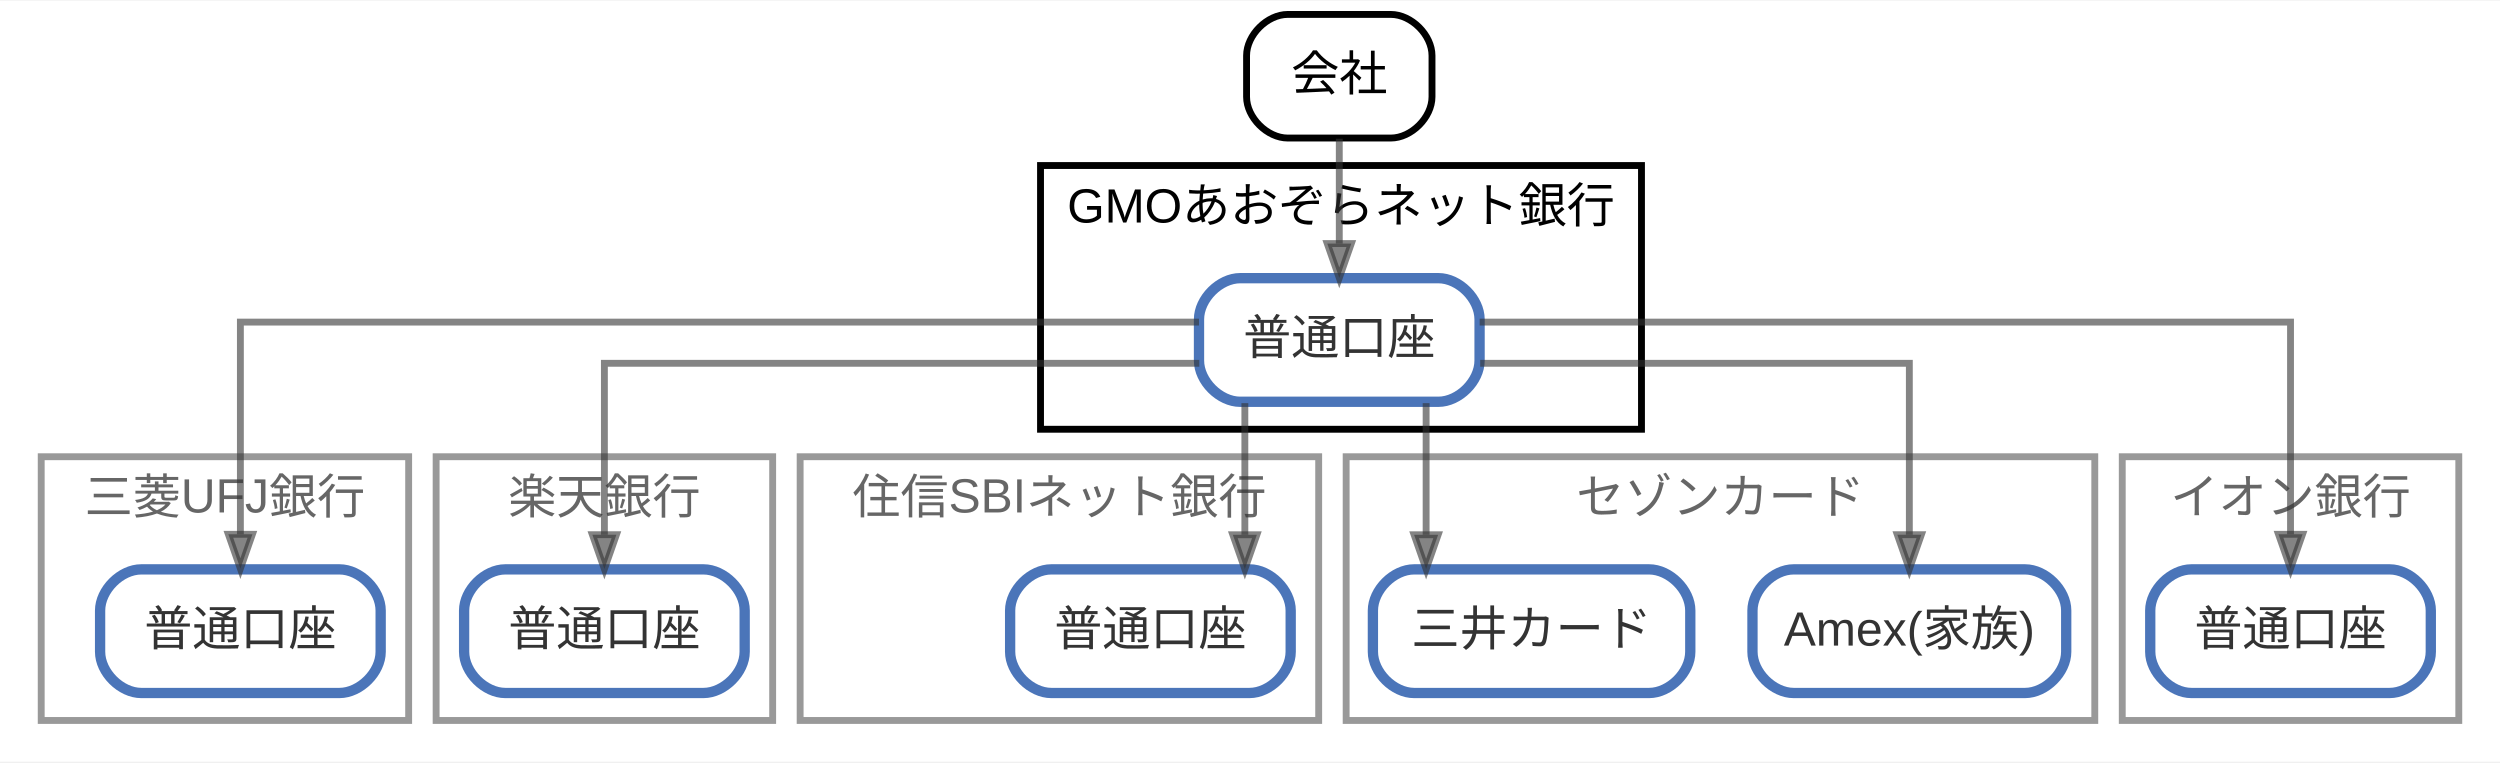
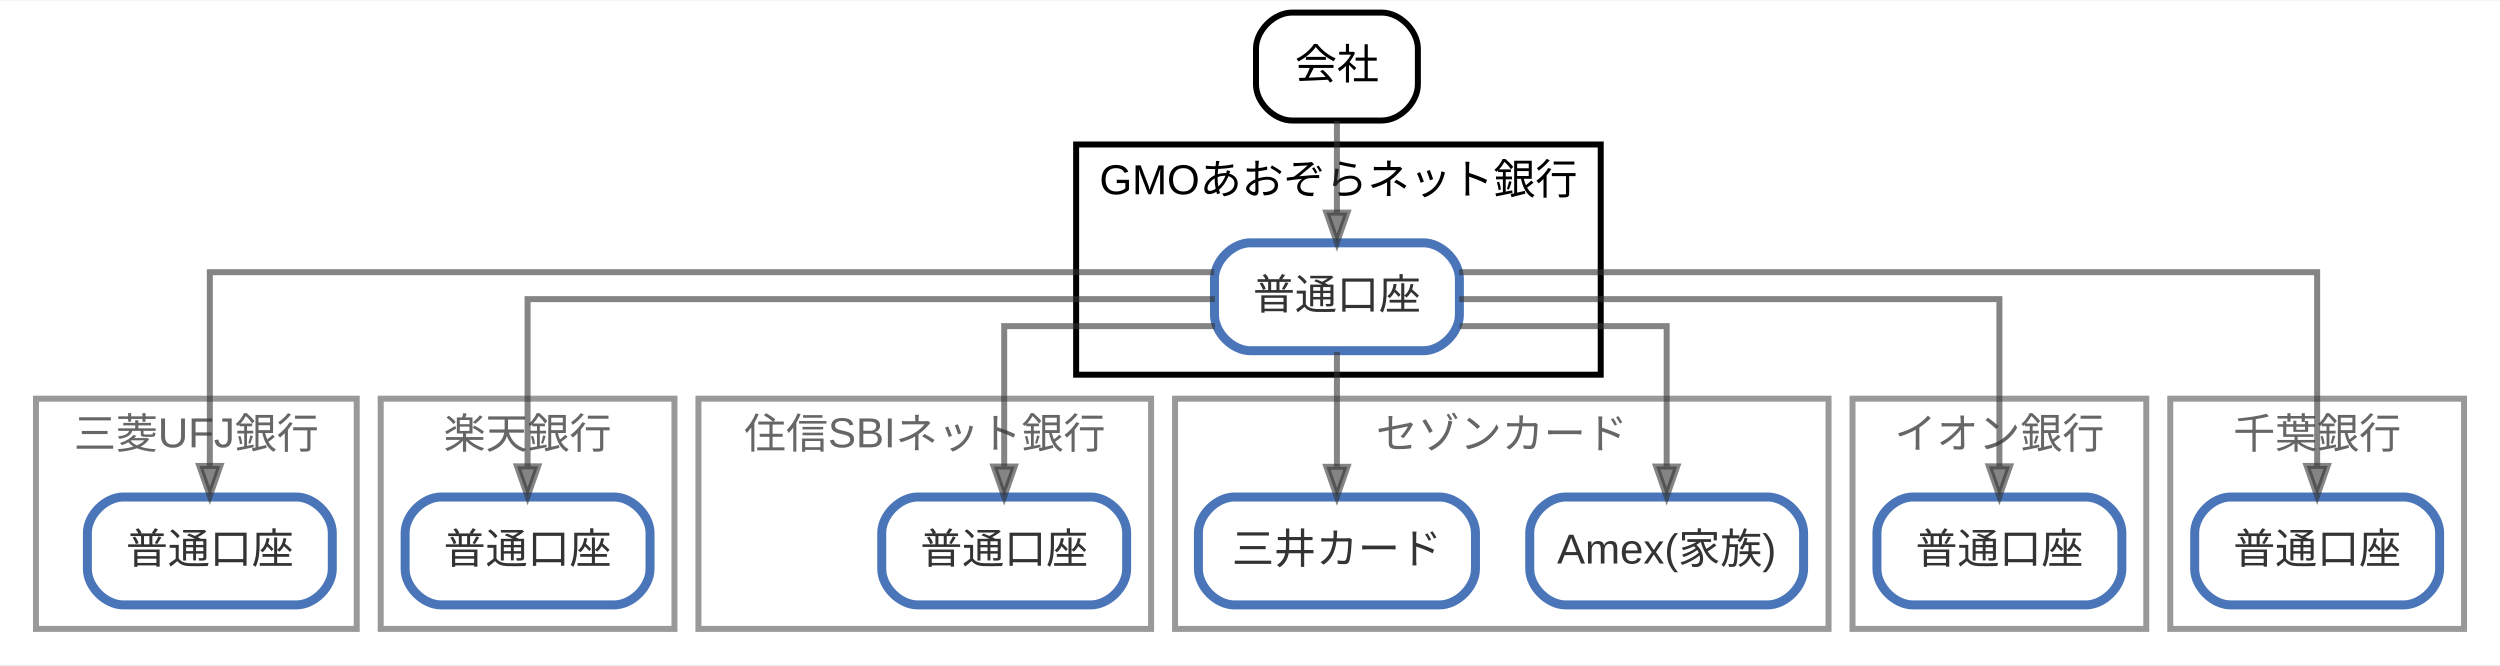
- <svg xmlns="http://www.w3.org/2000/svg" width="728pt" height="222pt" viewBox="0.00 0.00 728.00 221.60">
+ <svg xmlns="http://www.w3.org/2000/svg" width="834pt" height="222pt" viewBox="0.00 0.00 834.00 221.60">
  <g id="graph0" class="graph" transform="scale(1 1) rotate(0) translate(4 217.6)">
-     <polygon fill="#ffffff" stroke="transparent" points="-4,4 -4,-217.6 724,-217.6 724,4 -4,4" />
+     <polygon fill="#ffffff" stroke="transparent" points="-4,4 -4,-217.6 830,-217.6 830,4 -4,4" />
+     <g id="clust7" class="cluster">
+       <polygon fill="none" stroke="#999999" stroke-width="2" points="720,-8 720,-84.8 818,-84.8 818,-8 720,-8" />
+       <text text-anchor="middle" x="769" y="-68.2" font-family="Arial" font-size="14.00" fill="#666666">千葉銀行</text>
+     </g>
    <g id="clust6" class="cluster">
      <polygon fill="none" stroke="#999999" stroke-width="2" points="614,-8 614,-84.8 712,-84.8 712,-8 614,-8" />
      <text text-anchor="middle" x="663" y="-68.2" font-family="Arial" font-size="14.00" fill="#666666">イオン銀行</text>
    </g>
    <g id="clust5" class="cluster">
      <polygon fill="none" stroke="#999999" stroke-width="2" points="388,-8 388,-84.8 606,-84.8 606,-8 388,-8" />
      <text text-anchor="middle" x="497" y="-68.2" font-family="Arial" font-size="14.00" fill="#666666">セゾンカード</text>
    </g>
    <g id="clust4" class="cluster">
      <polygon fill="none" stroke="#999999" stroke-width="2" points="229,-8 229,-84.8 380,-84.8 380,-8 229,-8" />
      <text text-anchor="middle" x="304.5" y="-68.2" font-family="Arial" font-size="14.00" fill="#666666">住信SBIネット銀行</text>
    </g>
    <g id="clust3" class="cluster">
      <polygon fill="none" stroke="#999999" stroke-width="2" points="123,-8 123,-84.8 221,-84.8 221,-8 123,-8" />
      <text text-anchor="middle" x="172" y="-68.2" font-family="Arial" font-size="14.00" fill="#666666">楽天銀行</text>
    </g>
    <g id="clust2" class="cluster">
      <polygon fill="none" stroke="#999999" stroke-width="2" points="8,-8 8,-84.8 115,-84.8 115,-8 8,-8" />
      <text text-anchor="middle" x="61.5" y="-68.2" font-family="Arial" font-size="14.00" fill="#666666">三菱UFJ銀行</text>
    </g>
    <g id="clust1" class="cluster">
-       <polygon fill="none" stroke="#000000" stroke-width="2" points="299,-92.8 299,-169.6 474,-169.6 474,-92.8 299,-92.8" />
-       <text text-anchor="middle" x="386.5" y="-153" font-family="Arial" font-size="14.00" fill="#000000">GMOあおぞらネット銀行</text>
+       <polygon fill="none" stroke="#000000" stroke-width="2" points="355,-92.8 355,-169.6 530,-169.6 530,-92.8 355,-92.8" />
+       <text text-anchor="middle" x="442.5" y="-153" font-family="Arial" font-size="14.00" fill="#000000">GMOあおぞらネット銀行</text>
    </g>
    <g id="node1" class="node">
-       <path fill="#ffffff" stroke="#4b75b9" stroke-width="3" d="M414.851,-136.8C414.851,-136.8 357.149,-136.8 357.149,-136.8 351.149,-136.8 345.149,-130.8 345.149,-124.8 345.149,-124.8 345.149,-112.8 345.149,-112.8 345.149,-106.8 351.149,-100.8 357.149,-100.8 357.149,-100.8 414.851,-100.8 414.851,-100.8 420.851,-100.8 426.851,-106.8 426.851,-112.8 426.851,-112.8 426.851,-124.8 426.851,-124.8 426.851,-130.8 420.851,-136.8 414.851,-136.8" />
-       <text text-anchor="middle" x="386" y="-114.6" font-family="Arial" font-size="14.00" fill="#333333">普通口座</text>
+       <path fill="#ffffff" stroke="#4b75b9" stroke-width="3" d="M470.851,-136.8C470.851,-136.8 413.149,-136.8 413.149,-136.8 407.149,-136.8 401.149,-130.8 401.149,-124.8 401.149,-124.8 401.149,-112.8 401.149,-112.8 401.149,-106.8 407.149,-100.8 413.149,-100.8 413.149,-100.8 470.851,-100.8 470.851,-100.8 476.851,-100.8 482.851,-106.8 482.851,-112.8 482.851,-112.8 482.851,-124.8 482.851,-124.8 482.851,-130.8 476.851,-136.8 470.851,-136.8" />
+       <text text-anchor="middle" x="442" y="-114.6" font-family="Arial" font-size="14.00" fill="#333333">普通口座</text>
    </g>
    <g id="node2" class="node">
      <path fill="#ffffff" stroke="#4b75b9" stroke-width="3" d="M94.851,-52C94.851,-52 37.149,-52 37.149,-52 31.149,-52 25.149,-46 25.149,-40 25.149,-40 25.149,-28 25.149,-28 25.149,-22 31.149,-16 37.149,-16 37.149,-16 94.851,-16 94.851,-16 100.851,-16 106.851,-22 106.851,-28 106.851,-28 106.851,-40 106.851,-40 106.851,-46 100.851,-52 94.851,-52" />
      <text text-anchor="middle" x="66" y="-29.8" font-family="Arial" font-size="14.00" fill="#333333">普通口座</text>
    </g>
    <g id="edge2" class="edge">
-       <path fill="none" stroke="#333333" stroke-width="2" stroke-opacity="0.6" d="M345.147,-124C258.879,-124 66,-124 66,-124 66,-124 66,-62.213 66,-62.213" />
-       <polygon fill="#333333" fill-opacity="0.6" stroke="#333333" stroke-width="2" stroke-opacity="0.6" points="69.5,-62.213 66,-52.213 62.5,-62.213 69.5,-62.213" />
+       <path fill="none" stroke="#333333" stroke-width="2" stroke-opacity="0.6" d="M401.046,-127C303.595,-127 66,-127 66,-127 66,-127 66,-62.374 66,-62.374" />
+       <polygon fill="#333333" fill-opacity="0.6" stroke="#333333" stroke-width="2" stroke-opacity="0.6" points="69.5,-62.374 66,-52.374 62.5,-62.374 69.5,-62.374" />
    </g>
    <g id="node3" class="node">
      <path fill="#ffffff" stroke="#4b75b9" stroke-width="3" d="M200.851,-52C200.851,-52 143.149,-52 143.149,-52 137.149,-52 131.149,-46 131.149,-40 131.149,-40 131.149,-28 131.149,-28 131.149,-22 137.149,-16 143.149,-16 143.149,-16 200.851,-16 200.851,-16 206.851,-16 212.851,-22 212.851,-28 212.851,-28 212.851,-40 212.851,-40 212.851,-46 206.851,-52 200.851,-52" />
      <text text-anchor="middle" x="172" y="-29.8" font-family="Arial" font-size="14.00" fill="#333333">普通口座</text>
    </g>
    <g id="edge3" class="edge">
-       <path fill="none" stroke="#333333" stroke-width="2" stroke-opacity="0.6" d="M345.245,-112C283.154,-112 172,-112 172,-112 172,-112 172,-62.091 172,-62.091" />
-       <polygon fill="#333333" fill-opacity="0.6" stroke="#333333" stroke-width="2" stroke-opacity="0.6" points="175.5,-62.091 172,-52.091 168.5,-62.091 175.5,-62.091" />
+       <path fill="none" stroke="#333333" stroke-width="2" stroke-opacity="0.6" d="M401.286,-118C325.859,-118 172,-118 172,-118 172,-118 172,-62.227 172,-62.227" />
+       <polygon fill="#333333" fill-opacity="0.6" stroke="#333333" stroke-width="2" stroke-opacity="0.6" points="175.5,-62.227 172,-52.227 168.5,-62.227 175.5,-62.227" />
    </g>
    <g id="node4" class="node">
      <path fill="#ffffff" stroke="#4b75b9" stroke-width="3" d="M359.851,-52C359.851,-52 302.149,-52 302.149,-52 296.149,-52 290.149,-46 290.149,-40 290.149,-40 290.149,-28 290.149,-28 290.149,-22 296.149,-16 302.149,-16 302.149,-16 359.851,-16 359.851,-16 365.851,-16 371.851,-22 371.851,-28 371.851,-28 371.851,-40 371.851,-40 371.851,-46 365.851,-52 359.851,-52" />
      <text text-anchor="middle" x="331" y="-29.8" font-family="Arial" font-size="14.00" fill="#333333">普通口座</text>
    </g>
    <g id="edge4" class="edge">
-       <path fill="none" stroke="#333333" stroke-width="2" stroke-opacity="0.6" d="M358.5,-100.4C358.5,-100.4 358.5,-62.073 358.5,-62.073" />
-       <polygon fill="#333333" fill-opacity="0.6" stroke="#333333" stroke-width="2" stroke-opacity="0.6" points="362,-62.073 358.5,-52.073 355,-62.073 362,-62.073" />
+       <path fill="none" stroke="#333333" stroke-width="2" stroke-opacity="0.6" d="M401.298,-109C369.619,-109 331,-109 331,-109 331,-109 331,-62.155 331,-62.155" />
+       <polygon fill="#333333" fill-opacity="0.6" stroke="#333333" stroke-width="2" stroke-opacity="0.6" points="334.5,-62.155 331,-52.155 327.5,-62.155 334.5,-62.155" />
    </g>
    <g id="node5" class="node">
      <path fill="#ffffff" stroke="#4b75b9" stroke-width="3" d="M585.68,-52C585.68,-52 518.32,-52 518.32,-52 512.32,-52 506.32,-46 506.32,-40 506.32,-40 506.32,-28 506.32,-28 506.32,-22 512.32,-16 518.32,-16 518.32,-16 585.68,-16 585.68,-16 591.68,-16 597.68,-22 597.68,-28 597.68,-28 597.68,-40 597.68,-40 597.68,-46 591.68,-52 585.68,-52" />
      <text text-anchor="middle" x="552" y="-29.8" font-family="Arial" font-size="14.00" fill="#333333">Amex(家族)</text>
    </g>
    <g id="edge5" class="edge">
-       <path fill="none" stroke="#333333" stroke-width="2" stroke-opacity="0.6" d="M427.034,-112C476.191,-112 552,-112 552,-112 552,-112 552,-62.091 552,-62.091" />
-       <polygon fill="#333333" fill-opacity="0.6" stroke="#333333" stroke-width="2" stroke-opacity="0.6" points="555.5,-62.091 552,-52.091 548.5,-62.091 555.5,-62.091" />
+       <path fill="none" stroke="#333333" stroke-width="2" stroke-opacity="0.6" d="M482.96,-109C514.235,-109 552,-109 552,-109 552,-109 552,-62.155 552,-62.155" />
+       <polygon fill="#333333" fill-opacity="0.6" stroke="#333333" stroke-width="2" stroke-opacity="0.6" points="555.5,-62.155 552,-52.155 548.5,-62.155 555.5,-62.155" />
    </g>
    <g id="node6" class="node">
      <path fill="#ffffff" stroke="#4b75b9" stroke-width="3" d="M476.211,-52C476.211,-52 407.789,-52 407.789,-52 401.789,-52 395.789,-46 395.789,-40 395.789,-40 395.789,-28 395.789,-28 395.789,-22 401.789,-16 407.789,-16 407.789,-16 476.211,-16 476.211,-16 482.211,-16 488.211,-22 488.211,-28 488.211,-28 488.211,-40 488.211,-40 488.211,-46 482.211,-52 476.211,-52" />
      <text text-anchor="middle" x="442" y="-29.8" font-family="Arial" font-size="14.00" fill="#333333">三井カード</text>
    </g>
    <g id="edge6" class="edge">
-       <path fill="none" stroke="#333333" stroke-width="2" stroke-opacity="0.6" d="M411.285,-100.4C411.285,-100.4 411.285,-62.073 411.285,-62.073" />
-       <polygon fill="#333333" fill-opacity="0.6" stroke="#333333" stroke-width="2" stroke-opacity="0.6" points="414.785,-62.073 411.285,-52.073 407.785,-62.073 414.785,-62.073" />
+       <path fill="none" stroke="#333333" stroke-width="2" stroke-opacity="0.6" d="M442,-100.4C442,-100.4 442,-62.073 442,-62.073" />
+       <polygon fill="#333333" fill-opacity="0.6" stroke="#333333" stroke-width="2" stroke-opacity="0.6" points="445.5,-62.073 442,-52.073 438.5,-62.073 445.5,-62.073" />
    </g>
    <g id="node7" class="node">
      <path fill="#ffffff" stroke="#4b75b9" stroke-width="3" d="M691.851,-52C691.851,-52 634.149,-52 634.149,-52 628.149,-52 622.149,-46 622.149,-40 622.149,-40 622.149,-28 622.149,-28 622.149,-22 628.149,-16 634.149,-16 634.149,-16 691.851,-16 691.851,-16 697.851,-16 703.851,-22 703.851,-28 703.851,-28 703.851,-40 703.851,-40 703.851,-46 697.851,-52 691.851,-52" />
      <text text-anchor="middle" x="663" y="-29.8" font-family="Arial" font-size="14.00" fill="#333333">普通口座</text>
    </g>
    <g id="edge7" class="edge">
-       <path fill="none" stroke="#333333" stroke-width="2" stroke-opacity="0.6" d="M426.872,-124C503.925,-124 663,-124 663,-124 663,-124 663,-62.213 663,-62.213" />
-       <polygon fill="#333333" fill-opacity="0.6" stroke="#333333" stroke-width="2" stroke-opacity="0.6" points="666.5,-62.213 663,-52.213 659.5,-62.213 666.5,-62.213" />
+       <path fill="none" stroke="#333333" stroke-width="2" stroke-opacity="0.6" d="M482.792,-118C546.649,-118 663,-118 663,-118 663,-118 663,-62.227 663,-62.227" />
+       <polygon fill="#333333" fill-opacity="0.6" stroke="#333333" stroke-width="2" stroke-opacity="0.6" points="666.5,-62.227 663,-52.227 659.5,-62.227 666.5,-62.227" />
    </g>
    <g id="node8" class="node">
-       <path fill="none" stroke="#000000" stroke-width="2" d="M401,-213.6C401,-213.6 371,-213.6 371,-213.6 365,-213.6 359,-207.6 359,-201.6 359,-201.6 359,-189.6 359,-189.6 359,-183.6 365,-177.6 371,-177.6 371,-177.6 401,-177.6 401,-177.6 407,-177.6 413,-183.6 413,-189.6 413,-189.6 413,-201.6 413,-201.6 413,-207.6 407,-213.6 401,-213.6" />
-       <text text-anchor="middle" x="386" y="-191.4" font-family="Arial" font-size="14.00" fill="#000000">会社</text>
+       <path fill="#ffffff" stroke="#4b75b9" stroke-width="3" d="M797.851,-52C797.851,-52 740.149,-52 740.149,-52 734.149,-52 728.149,-46 728.149,-40 728.149,-40 728.149,-28 728.149,-28 728.149,-22 734.149,-16 740.149,-16 740.149,-16 797.851,-16 797.851,-16 803.851,-16 809.851,-22 809.851,-28 809.851,-28 809.851,-40 809.851,-40 809.851,-46 803.851,-52 797.851,-52" />
+       <text text-anchor="middle" x="769" y="-29.8" font-family="Arial" font-size="14.00" fill="#333333">普通口座</text>
+     </g>
+     <g id="edge8" class="edge">
+       <path fill="none" stroke="#333333" stroke-width="2" stroke-opacity="0.6" d="M482.754,-127C570.412,-127 769,-127 769,-127 769,-127 769,-62.374 769,-62.374" />
+       <polygon fill="#333333" fill-opacity="0.6" stroke="#333333" stroke-width="2" stroke-opacity="0.6" points="772.5,-62.374 769,-52.374 765.5,-62.374 772.5,-62.374" />
+     </g>
+     <g id="node9" class="node">
+       <path fill="none" stroke="#000000" stroke-width="2" d="M457,-213.6C457,-213.6 427,-213.6 427,-213.6 421,-213.6 415,-207.6 415,-201.6 415,-201.6 415,-189.6 415,-189.6 415,-183.6 421,-177.6 427,-177.6 427,-177.6 457,-177.6 457,-177.6 463,-177.6 469,-183.6 469,-189.6 469,-189.6 469,-201.6 469,-201.6 469,-207.6 463,-213.6 457,-213.6" />
+       <text text-anchor="middle" x="442" y="-191.4" font-family="Arial" font-size="14.00" fill="#000000">会社</text>
    </g>
    <g id="edge1" class="edge">
-       <path fill="none" stroke="#333333" stroke-width="2" stroke-opacity="0.6" d="M386,-177.399C386,-177.399 386,-146.87 386,-146.87" />
-       <polygon fill="#333333" fill-opacity="0.6" stroke="#333333" stroke-width="2" stroke-opacity="0.6" points="389.5,-146.87 386,-136.87 382.5,-146.87 389.5,-146.87" />
+       <path fill="none" stroke="#333333" stroke-width="2" stroke-opacity="0.6" d="M442,-177.399C442,-177.399 442,-146.87 442,-146.87" />
+       <polygon fill="#333333" fill-opacity="0.6" stroke="#333333" stroke-width="2" stroke-opacity="0.6" points="445.5,-146.87 442,-136.87 438.5,-146.87 445.5,-146.87" />
    </g>
  </g>
</svg>
